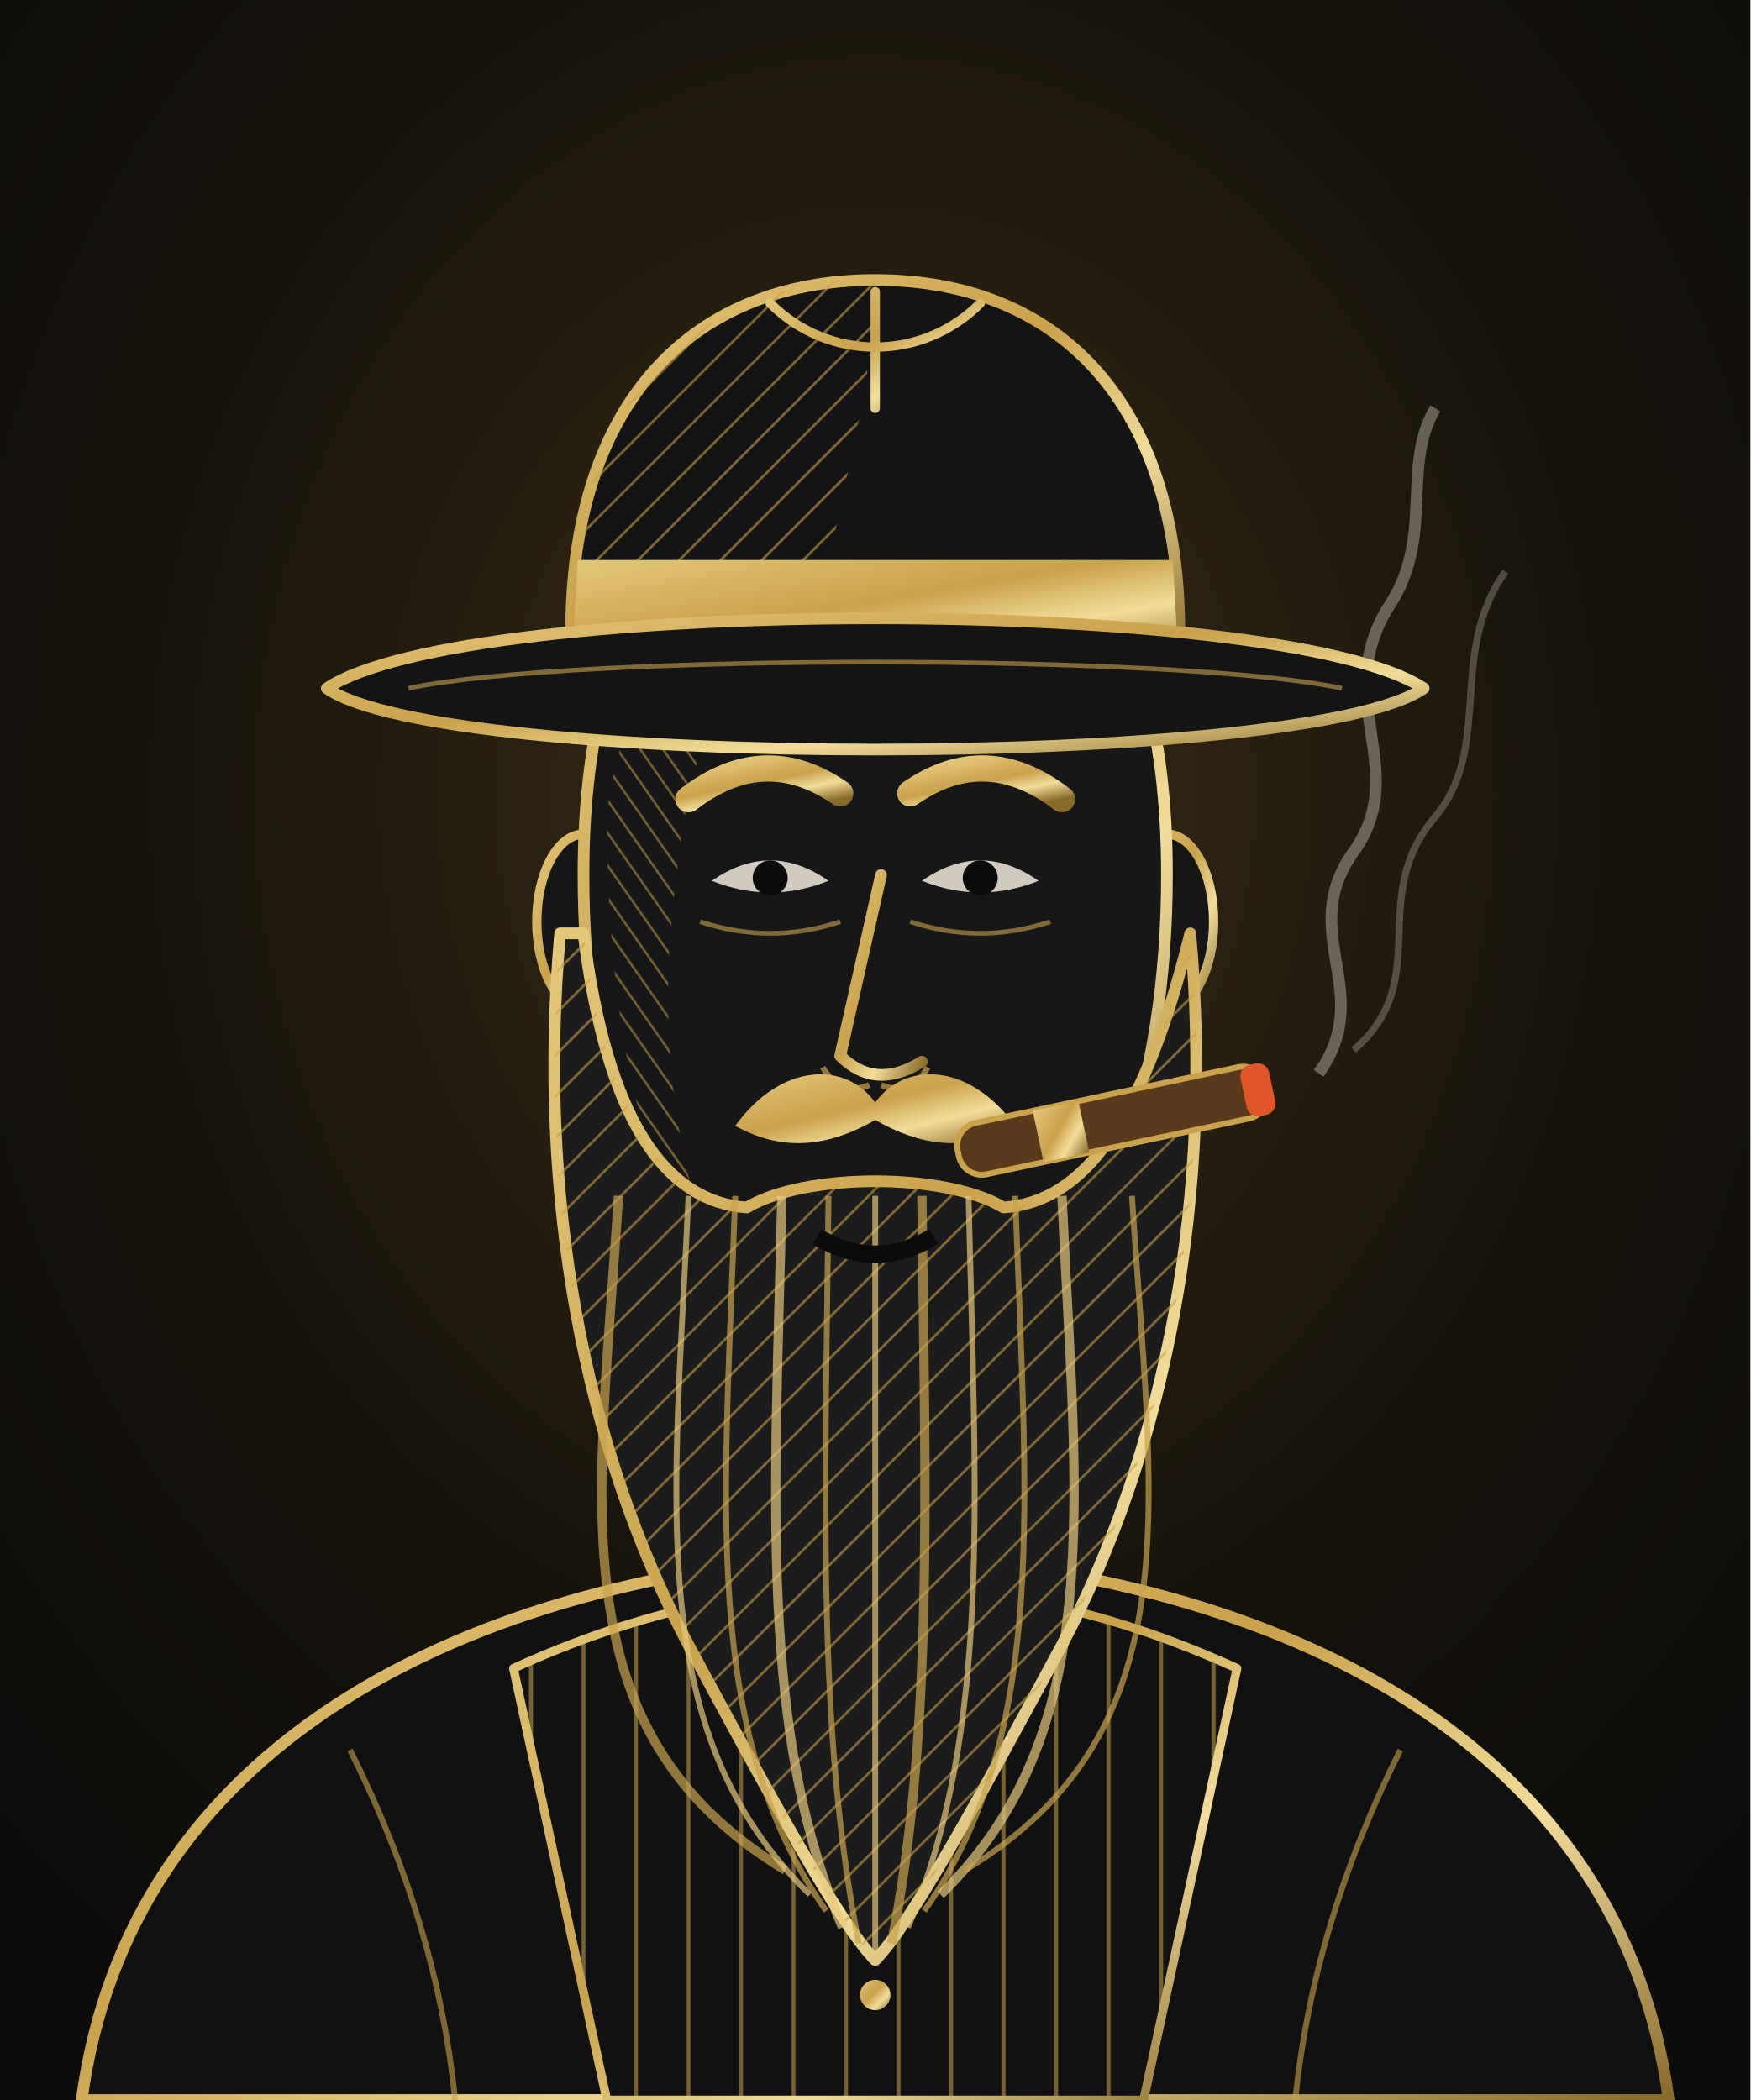
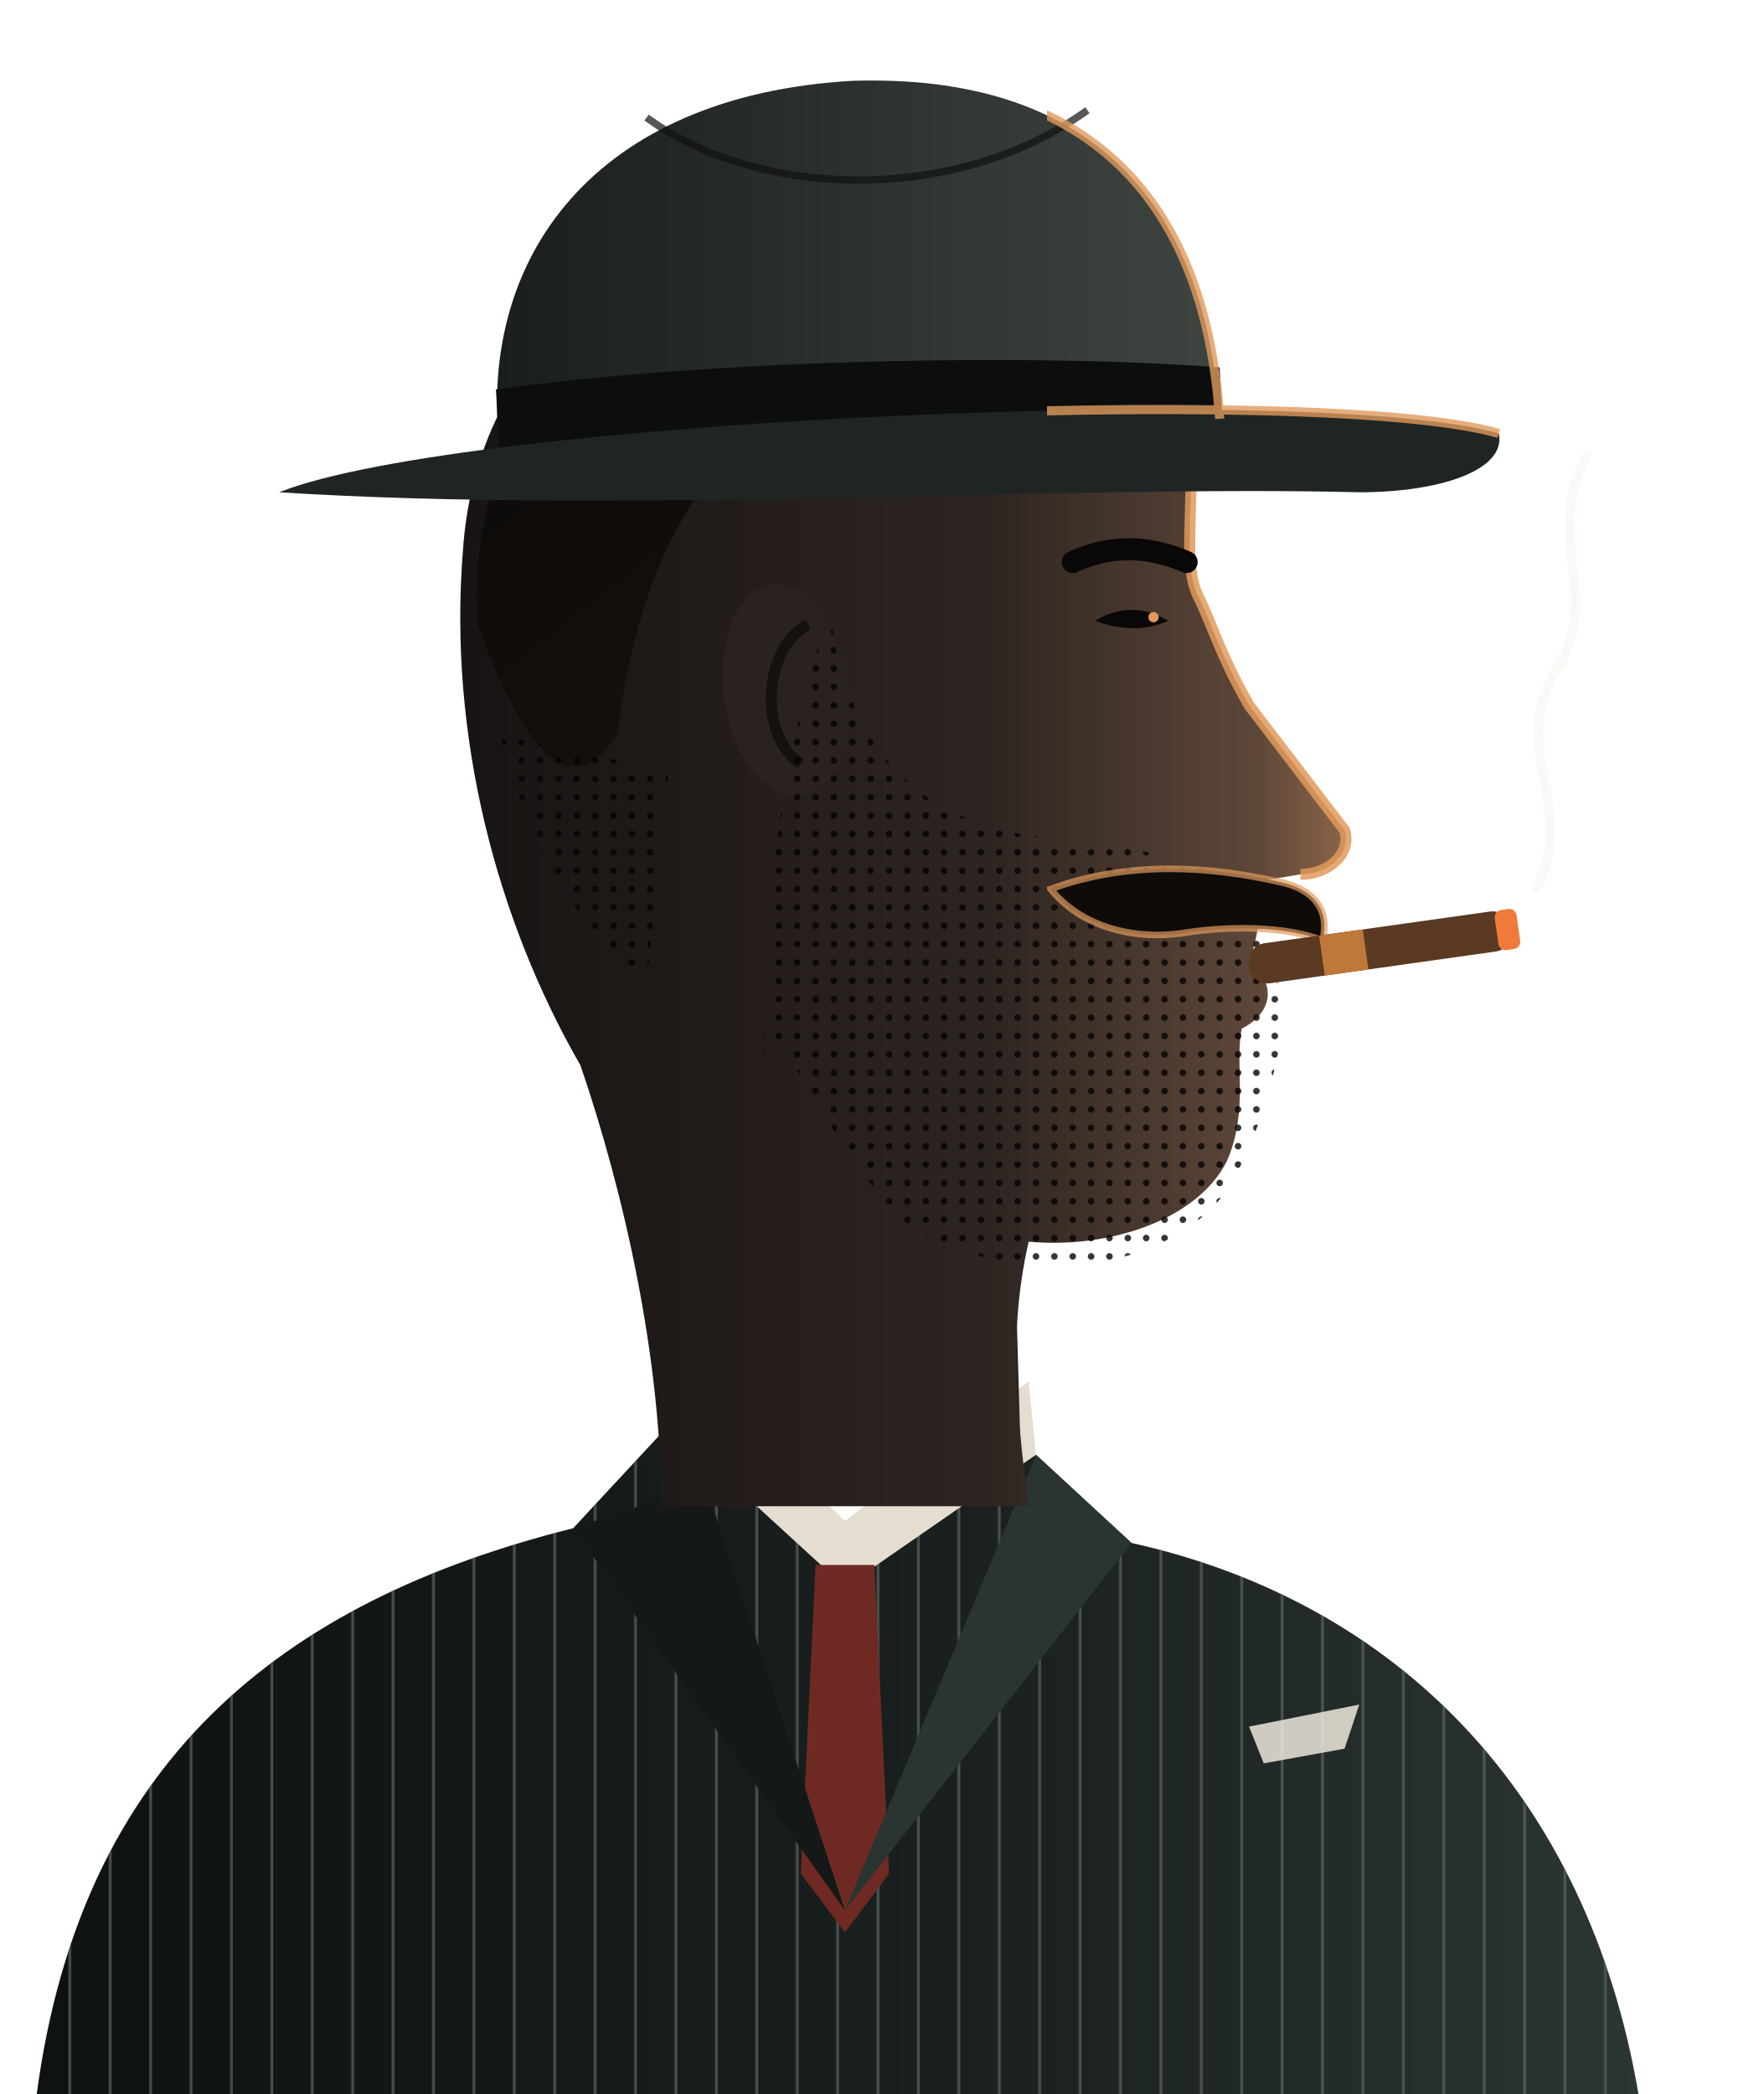
- <svg xmlns="http://www.w3.org/2000/svg" viewBox="0 0 300 360" role="img">
+ <svg xmlns="http://www.w3.org/2000/svg" viewBox="70 130 480 570" role="img">
  <defs>
-     <linearGradient id="gold" x1="0" y1="0" x2="1" y2="1">
-       <stop offset="0" stop-color="#E5C77A" />
-       <stop offset=".45" stop-color="#C9A24B" />
-       <stop offset=".7" stop-color="#F3DD9A" />
-       <stop offset="1" stop-color="#8A6A2A" />
+     <linearGradient id="c1skin" x1="0" y1="0" x2="1" y2="0">
+       <stop offset="0" stop-color="#171413" />
+       <stop offset=".6" stop-color="#2E2521" />
+       <stop offset=".9" stop-color="#5E4739" />
+       <stop offset="1" stop-color="#8A6448" />
    </linearGradient>
-     <linearGradient id="goldv" x1="0" y1="0" x2="0" y2="1">
-       <stop offset="0" stop-color="#E5C77A" />
-       <stop offset=".5" stop-color="#C9A24B" />
-       <stop offset="1" stop-color="#7A5C22" />
+     <linearGradient id="c1neck" x1="0" y1="0" x2="1" y2="0">
+       <stop offset="0" stop-color="#100E0D" />
+       <stop offset="1" stop-color="#2A221E" />
    </linearGradient>
-     <radialGradient id="glow" cx=".5" cy=".38" r=".75">
-       <stop offset="0" stop-color="#3B2D14" />
-       <stop offset=".55" stop-color="#17130C" />
-       <stop offset="1" stop-color="#0B0B0B" />
+     <linearGradient id="c1hair" x1="0" y1="0" x2="1" y2="1">
+       <stop offset="0" stop-color="#090807" />
+       <stop offset=".7" stop-color="#16110E" />
+       <stop offset="1" stop-color="#2A1D15" />
+     </linearGradient>
+     <linearGradient id="c1coat" x1="0" y1="0" x2="1" y2="0">
+       <stop offset="0" stop-color="#0E1211" />
+       <stop offset=".6" stop-color="#1A2120" />
+       <stop offset="1" stop-color="#2C3633" />
+     </linearGradient>
+     <linearGradient id="c1hat" x1="0" y1="0" x2="1" y2="0">
+       <stop offset="0" stop-color="#1A1E1C" />
+       <stop offset="1" stop-color="#3E4541" />
+     </linearGradient>
+     <linearGradient id="c1steel" x1="0" y1="0" x2="1" y2="1">
+       <stop offset="0" stop-color="#E4E6E2" />
+       <stop offset=".5" stop-color="#8E9490" />
+       <stop offset="1" stop-color="#4B514E" />
+     </linearGradient>
+     <radialGradient id="c1glow" cx=".72" cy=".3" r=".8">
+       <stop offset="0" stop-color="#3C4A44" />
+       <stop offset=".6" stop-color="#222B28" />
+       <stop offset="1" stop-color="#141917" />
    </radialGradient>
-     <radialGradient id="bulb" cx=".5" cy=".5" r=".5">
-       <stop offset="0" stop-color="#FFE7A8" stop-opacity=".9" />
-       <stop offset=".35" stop-color="#E5A94B" stop-opacity=".35" />
-       <stop offset="1" stop-color="#E5A94B" stop-opacity="0" />
+     <radialGradient id="c1lamp" cx=".5" cy=".5" r=".5">
+       <stop offset="0" stop-color="#F2B877" stop-opacity=".85" />
+       <stop offset=".3" stop-color="#C0773A" stop-opacity=".3" />
+       <stop offset="1" stop-color="#C0773A" stop-opacity="0" />
    </radialGradient>
-     <pattern id="hatch" width="5" height="5" patternUnits="userSpaceOnUse" patternTransform="rotate(45)">
-       <line x1="0" y1="0" x2="0" y2="5" stroke="#C9A24B" stroke-width=".9" opacity=".55" />
+     <pattern id="c1tweed" width="10" height="10" patternUnits="userSpaceOnUse">
+       <path d="M0 0 L5 5 L0 10 M5 0 L10 5 L5 10" fill="none" stroke="#6A706B" stroke-width="1" opacity=".55" />
    </pattern>
-     <pattern id="hatchd" width="3.2" height="3.2" patternUnits="userSpaceOnUse" patternTransform="rotate(-35)">
-       <line x1="0" y1="0" x2="0" y2="3.2" stroke="#C9A24B" stroke-width=".8" opacity=".5" />
+     <pattern id="c1pin" width="11" height="11" patternUnits="userSpaceOnUse">
+       <line x1="1" y1="0" x2="1" y2="11" stroke="#59625D" stroke-width=".8" opacity=".7" />
    </pattern>
-     <pattern id="pin" width="9" height="9" patternUnits="userSpaceOnUse">
-       <rect width="9" height="9" fill="#121212" />
-       <line x1="1" y1="0" x2="1" y2="9" stroke="#C9A24B" stroke-width=".7" opacity=".55" />
+     <pattern id="c1stub" width="5" height="5" patternUnits="userSpaceOnUse">
+       <circle cx="2" cy="2" r=".9" fill="#050404" opacity=".8" />
    </pattern>
-     <pattern id="dots" width="4" height="4" patternUnits="userSpaceOnUse">
-       <circle cx="2" cy="2" r=".7" fill="#C9A24B" opacity=".55" />
-     </pattern>
+     <clipPath id="c1front">
+       <rect x="355" y="0" width="300" height="800" />
+     </clipPath>
  </defs>
-   <rect width="300" height="360" fill="url(#glow)" />
-   <path d="M14 360 C22 300 78 270 150 266 C222 270 278 300 286 360 Z" fill="#111" stroke="url(#gold)" stroke-width="2" stroke-linejoin="round" stroke-linecap="round" />
-   <path d="M88 286 C110 276 130 272 150 272 C170 272 190 276 212 286 L196 360 L104 360 Z" fill="url(#pin)" stroke="url(#gold)" stroke-width="1.5" stroke-linejoin="round" stroke-linecap="round" />
-   <circle cx="150" cy="320" r="2.6" fill="url(#gold)" />
-   <circle cx="150" cy="342" r="2.6" fill="url(#gold)" />
-   <path d="M124 268 L150 312 L176 268" fill="#F2EBDD" opacity=".9" />
-   <path d="M124 268 L150 312 L176 268" fill="none" stroke="url(#gold)" stroke-width="1.4" stroke-linejoin="round" stroke-linecap="round" />
-   <path d="M60 300 C70 320 76 340 78 360 M240 300 C230 320 224 340 222 360" fill="none" stroke="#C9A24B" stroke-width="1" opacity=".6" />
-   <path d="M128 218 L128 270 L172 270 L172 218 Z" fill="#191919" />
-   <path d="M128 218 L128 270 L150 270 L150 225 Z" fill="url(#hatch)" />
-   <ellipse cx="100" cy="158" rx="8" ry="15" fill="#161616" stroke="url(#gold)" stroke-width="1.6" stroke-linejoin="round" stroke-linecap="round" />
-   <ellipse cx="200" cy="158" rx="8" ry="15" fill="#161616" stroke="url(#gold)" stroke-width="1.6" stroke-linejoin="round" stroke-linecap="round" />
-   <path d="M100 150 C100 100 122 78 150 78 C178 78 200 100 200 150 C200 185 190 215 172 232 C162 240 138 240 128 232 C110 215 100 185 100 150 Z" fill="#171717" stroke="url(#gold)" stroke-width="2" stroke-linejoin="round" stroke-linecap="round" />
-   <path d="M104 140 C104 180 112 210 128 230 C116 205 112 178 116 150 C118 128 126 108 140 94 C120 100 106 118 104 140 Z" fill="url(#hatchd)" />
-   <path d="M118 137 Q131 127 144 136" fill="none" stroke="url(#gold)" stroke-width="4.5" stroke-linejoin="round" stroke-linecap="round" />
-   <path d="M156 136 Q169 127 182 137" fill="none" stroke="url(#gold)" stroke-width="4.5" stroke-linejoin="round" stroke-linecap="round" />
-   <path d="M122 151 Q132 144 142 151 Q132 155 122 151 Z" fill="#F2EBDD" opacity=".85" />
-   <path d="M158 151 Q168 144 178 151 Q168 155 158 151 Z" fill="#F2EBDD" opacity=".85" />
-   <circle cx="132" cy="150.5" r="3" fill="#0B0B0B" />
-   <circle cx="168" cy="150.5" r="3" fill="#0B0B0B" />
-   <path d="M120 158 Q132 162 144 158 M156 158 Q168 162 180 158" fill="none" stroke="#C9A24B" stroke-width=".8" opacity=".6" />
-   <path d="M151 150 L144 181 Q150 187 158 182" fill="none" stroke="url(#gold)" stroke-width="2" stroke-linejoin="round" stroke-linecap="round" />
-   <path d="M141 183 Q144 188 149 186 M159 183 Q156 188 151 186" fill="none" stroke="#C9A24B" stroke-width="1" opacity=".7" />
-   <path d="M96 160 C92 205 100 248 118 282 C132 308 144 330 150 336 C156 330 168 308 182 282 C200 248 208 205 204 160 C196 192 186 206 172 207 C162 201 138 201 128 207 C114 206 104 192 100 160 Z" fill="#1C1C1C" stroke="url(#gold)" stroke-width="2" stroke-linejoin="round" stroke-linecap="round" />
-   <path d="M96 160 C92 205 100 248 118 282 C132 308 144 330 150 336 C156 330 168 308 182 282 C200 248 208 205 204 160 C196 192 186 206 172 207 C162 201 138 201 128 207 C114 206 104 192 100 160 Z" fill="url(#hatch)" />
-   <path d="M106 205 C102.7 257.4 95 296.7 134.6 320.6" fill="none" stroke="#C9A24B" stroke-width="1.6" opacity=".7" />
-   <path d="M118 205 C115.6 257.4 110 296.7 138.8 324.8" fill="none" stroke="#E5C77A" stroke-width="1" opacity=".7" />
-   <path d="M126 205 C124.2 257.4 120 296.7 141.6 327.6" fill="none" stroke="#C9A24B" stroke-width="1" opacity=".7" />
-   <path d="M134 205 C132.8 257.4 130 296.7 144.4 330.4" fill="none" stroke="#E5C77A" stroke-width="1.6" opacity=".7" />
-   <path d="M142 205 C141.4 257.4 140 296.7 147.2 333.2" fill="none" stroke="#C9A24B" stroke-width="1" opacity=".7" />
-   <path d="M150 205 C150 257.4 150 296.7 150 336" fill="none" stroke="#E5C77A" stroke-width="1" opacity=".7" />
-   <path d="M158 205 C158.6 257.4 160 296.7 152.8 333.2" fill="none" stroke="#C9A24B" stroke-width="1.6" opacity=".7" />
-   <path d="M166 205 C167.2 257.4 170 296.7 155.6 330.4" fill="none" stroke="#E5C77A" stroke-width="1" opacity=".7" />
-   <path d="M174 205 C175.8 257.4 180 296.7 158.4 327.6" fill="none" stroke="#C9A24B" stroke-width="1" opacity=".7" />
-   <path d="M182 205 C184.4 257.4 190 296.7 161.2 324.8" fill="none" stroke="#E5C77A" stroke-width="1.6" opacity=".7" />
-   <path d="M194 205 C197.3 257.4 205 296.7 165.4 320.6" fill="none" stroke="#C9A24B" stroke-width="1" opacity=".7" />
-   <path d="M140 212 Q150 218 160 212" fill="none" stroke="#0B0B0B" stroke-width="3" />
-   <path d="M126 193 C134 182 145 182 150 189 C155 182 166 182 174 193 C165 198 157 196 150 192 C143 196 135 198 126 193 Z" fill="url(#gold)" />
-   <g transform="rotate(-12 170 196)">
-     <rect x="164" y="192" width="54" height="9" rx="4" fill="#5A3A1C" stroke="#C9A24B" stroke-width="1" />
-     <rect x="178" y="192" width="8" height="9" fill="url(#gold)" />
-     <rect x="214" y="192" width="5" height="9" rx="2" fill="#E2552B" />
+   <path d="M80 700 C92 610 146 566 226 546 L252 518 L300 556 L352 526 L378 550 C450 566 502 618 516 700 Z" fill="url(#c1coat)" />
+   <path d="M80 700 C92 610 146 566 226 546 L252 518 L300 556 L352 526 L378 550 C450 566 502 618 516 700 Z" fill="url(#c1pin)" />
+   <path d="M252 518 L300 562 L352 526 L350 506 L300 544 L256 502 Z" fill="#E4DDD0" />
+   <path d="M292 556 L308 556 L312 640 L300 656 L288 640 Z" fill="#6E2A22" />
+   <path d="M226 546 L300 650 L262 534 Z" fill="#141917" />
+   <path d="M378 550 L300 650 L352 526 Z" fill="#2A3431" />
+   <path d="M410 600 L440 594 L436 606 L414 610 Z" fill="#EEE8DD" opacity=".85" />
+   <path d="M262 440 L262 532 L348 532 L346 462 Z" fill="url(#c1neck)" />
+   <path d="M228 420 C205 380 192 330 196 280 C200 220 250 185 320 185 C365 185 392 210 394 250 C395 270 392 283 396 292 C400 300 402 308 410 322 L436 356 C438 362 432 368 424 368 L412 370 C414 378 412 386 410 392 C418 398 416 406 408 410 C406 420 410 432 404 446 C396 462 372 470 350 468 C345 490 346 510 350 540 L250 540 C250 500 240 455 228 420 Z" fill="url(#c1skin)" />
+   <path d="M394 250 C395 270 392 283 396 292 C400 300 402 308 410 322 L436 356 C438 362 432 368 424 368" fill="none" stroke="#E09A5C" stroke-width="3" opacity="0.85" clip-path="url(#c1front)" />
+   <ellipse cx="284" cy="318" rx="17" ry="29" transform="rotate(-8 284 318)" fill="#2A221E" />
+   <path d="M290 300 C278 306 276 330 288 338" fill="none" stroke="#15110F" stroke-width="3" />
+   <path d="M200 300 C196 250 230 200 300 192 C350 188 385 200 392 238 C360 222 320 224 290 238 C262 252 244 282 238 330 C226 348 214 338 200 300 Z" fill="url(#c1hair)" />
+   <path d="M206 330 C214 360 228 384 246 398 L252 340 Z" fill="url(#c1stub)" />
+   <path d="M362 283 Q377 276 393 283" fill="none" stroke="#0A0807" stroke-width="6" stroke-linecap="round" />
+   <path d="M368 299 Q378 293 388 299 Q379 303 368 299 Z" fill="#0A0807" />
+   <circle cx="384" cy="298" r="1.4" fill="#E09A5C" />
+   <path d="M296 296 C300 338 326 356 356 358 C382 360 398 366 410 372 C418 388 418 404 412 418 C424 362 424 422 404 454 C388 476 348 482 318 464 C292 442 280 392 278 430 C276 380 284 330 296 296 Z" fill="url(#c1stub)" />
+   <path d="M356 372 C378 364 400 366 418 370 C428 372 432 378 430 386 C420 382 404 382 392 384 C378 386 364 382 356 372 Z" fill="#0E0B09" />
+   <path d="M356 372 C378 364 400 366 418 370 C428 372 432 378 430 386 C420 382 404 382 392 384 C378 386 364 382 356 372 Z" fill="none" stroke="#E09A5C" stroke-width="1.8" opacity="0.7" clip-path="url(#c1front)" />
+   <g transform="rotate(-8 420 392)">
+     <rect x="410" y="386" width="72" height="11" rx="5" fill="#5A3A22" />
+     <rect x="430" y="386" width="12" height="11" fill="#C0773A" />
+     <rect x="478" y="386" width="6" height="11" rx="2" fill="#F07A3A" />
  </g>
-   <path d="M226 184 C236 170 222 160 232 146 C242 132 228 120 238 104 C246 92 240 80 246 70" fill="none" stroke="#F2EBDD" stroke-width="2" opacity=".35" />
-   <path d="M232 180 C246 168 234 154 246 140 C256 128 248 112 258 98" fill="none" stroke="#F2EBDD" stroke-width="1.2" opacity=".25" />
-   <path d="M98 114 C96 70 118 48 150 48 C182 48 204 70 202 114 Z" fill="#141414" stroke="url(#gold)" stroke-width="2" stroke-linejoin="round" stroke-linecap="round" />
-   <path d="M98 114 C96 70 118 48 150 48 C150 70 140 96 140 114 Z" fill="url(#hatch)" />
-   <path d="M132 52 C142 62 158 62 168 52 M150 50 L150 70" fill="none" stroke="url(#gold)" stroke-width="1.6" stroke-linejoin="round" stroke-linecap="round" />
-   <path d="M99 96 L201 96 L202 114 L98 114 Z" fill="url(#gold)" />
-   <path d="M56 118 C80 102 220 102 244 118 C224 132 76 132 56 118 Z" fill="#141414" stroke="url(#gold)" stroke-width="2" stroke-linejoin="round" stroke-linecap="round" />
-   <path d="M70 118 C98 112 202 112 230 118" fill="none" stroke="#C9A24B" stroke-width=".8" opacity=".6" />
+   <path d="M488 372 C500 350 480 334 494 312 C506 292 490 276 502 254" fill="none" stroke="#EEE8DD" stroke-width="2.5" opacity=".25" stroke-linecap="round" />
+   <path d="M206 252 C200 200 232 156 302 152 C366 150 398 184 402 244 Z" fill="url(#c1hat)" />
+   <path d="M246 162 C276 184 330 186 366 160" fill="none" stroke="#0E1110" stroke-width="2" opacity=".7" />
+   <path d="M205 236 C262 228 350 226 402 230 L403 250 C350 246 262 248 206 254 Z" fill="#0B0E0D" />
+   <path d="M146 264 C196 244 430 234 478 248 C480 258 462 264 440 264 C360 262 240 270 146 264 Z" fill="#1F2523" />
+   <path d="M302 152 C366 150 398 184 402 244 M146 264 C196 244 430 234 478 248" fill="none" stroke="#E09A5C" stroke-width="2.5" opacity="0.8" clip-path="url(#c1front)" />
</svg>
